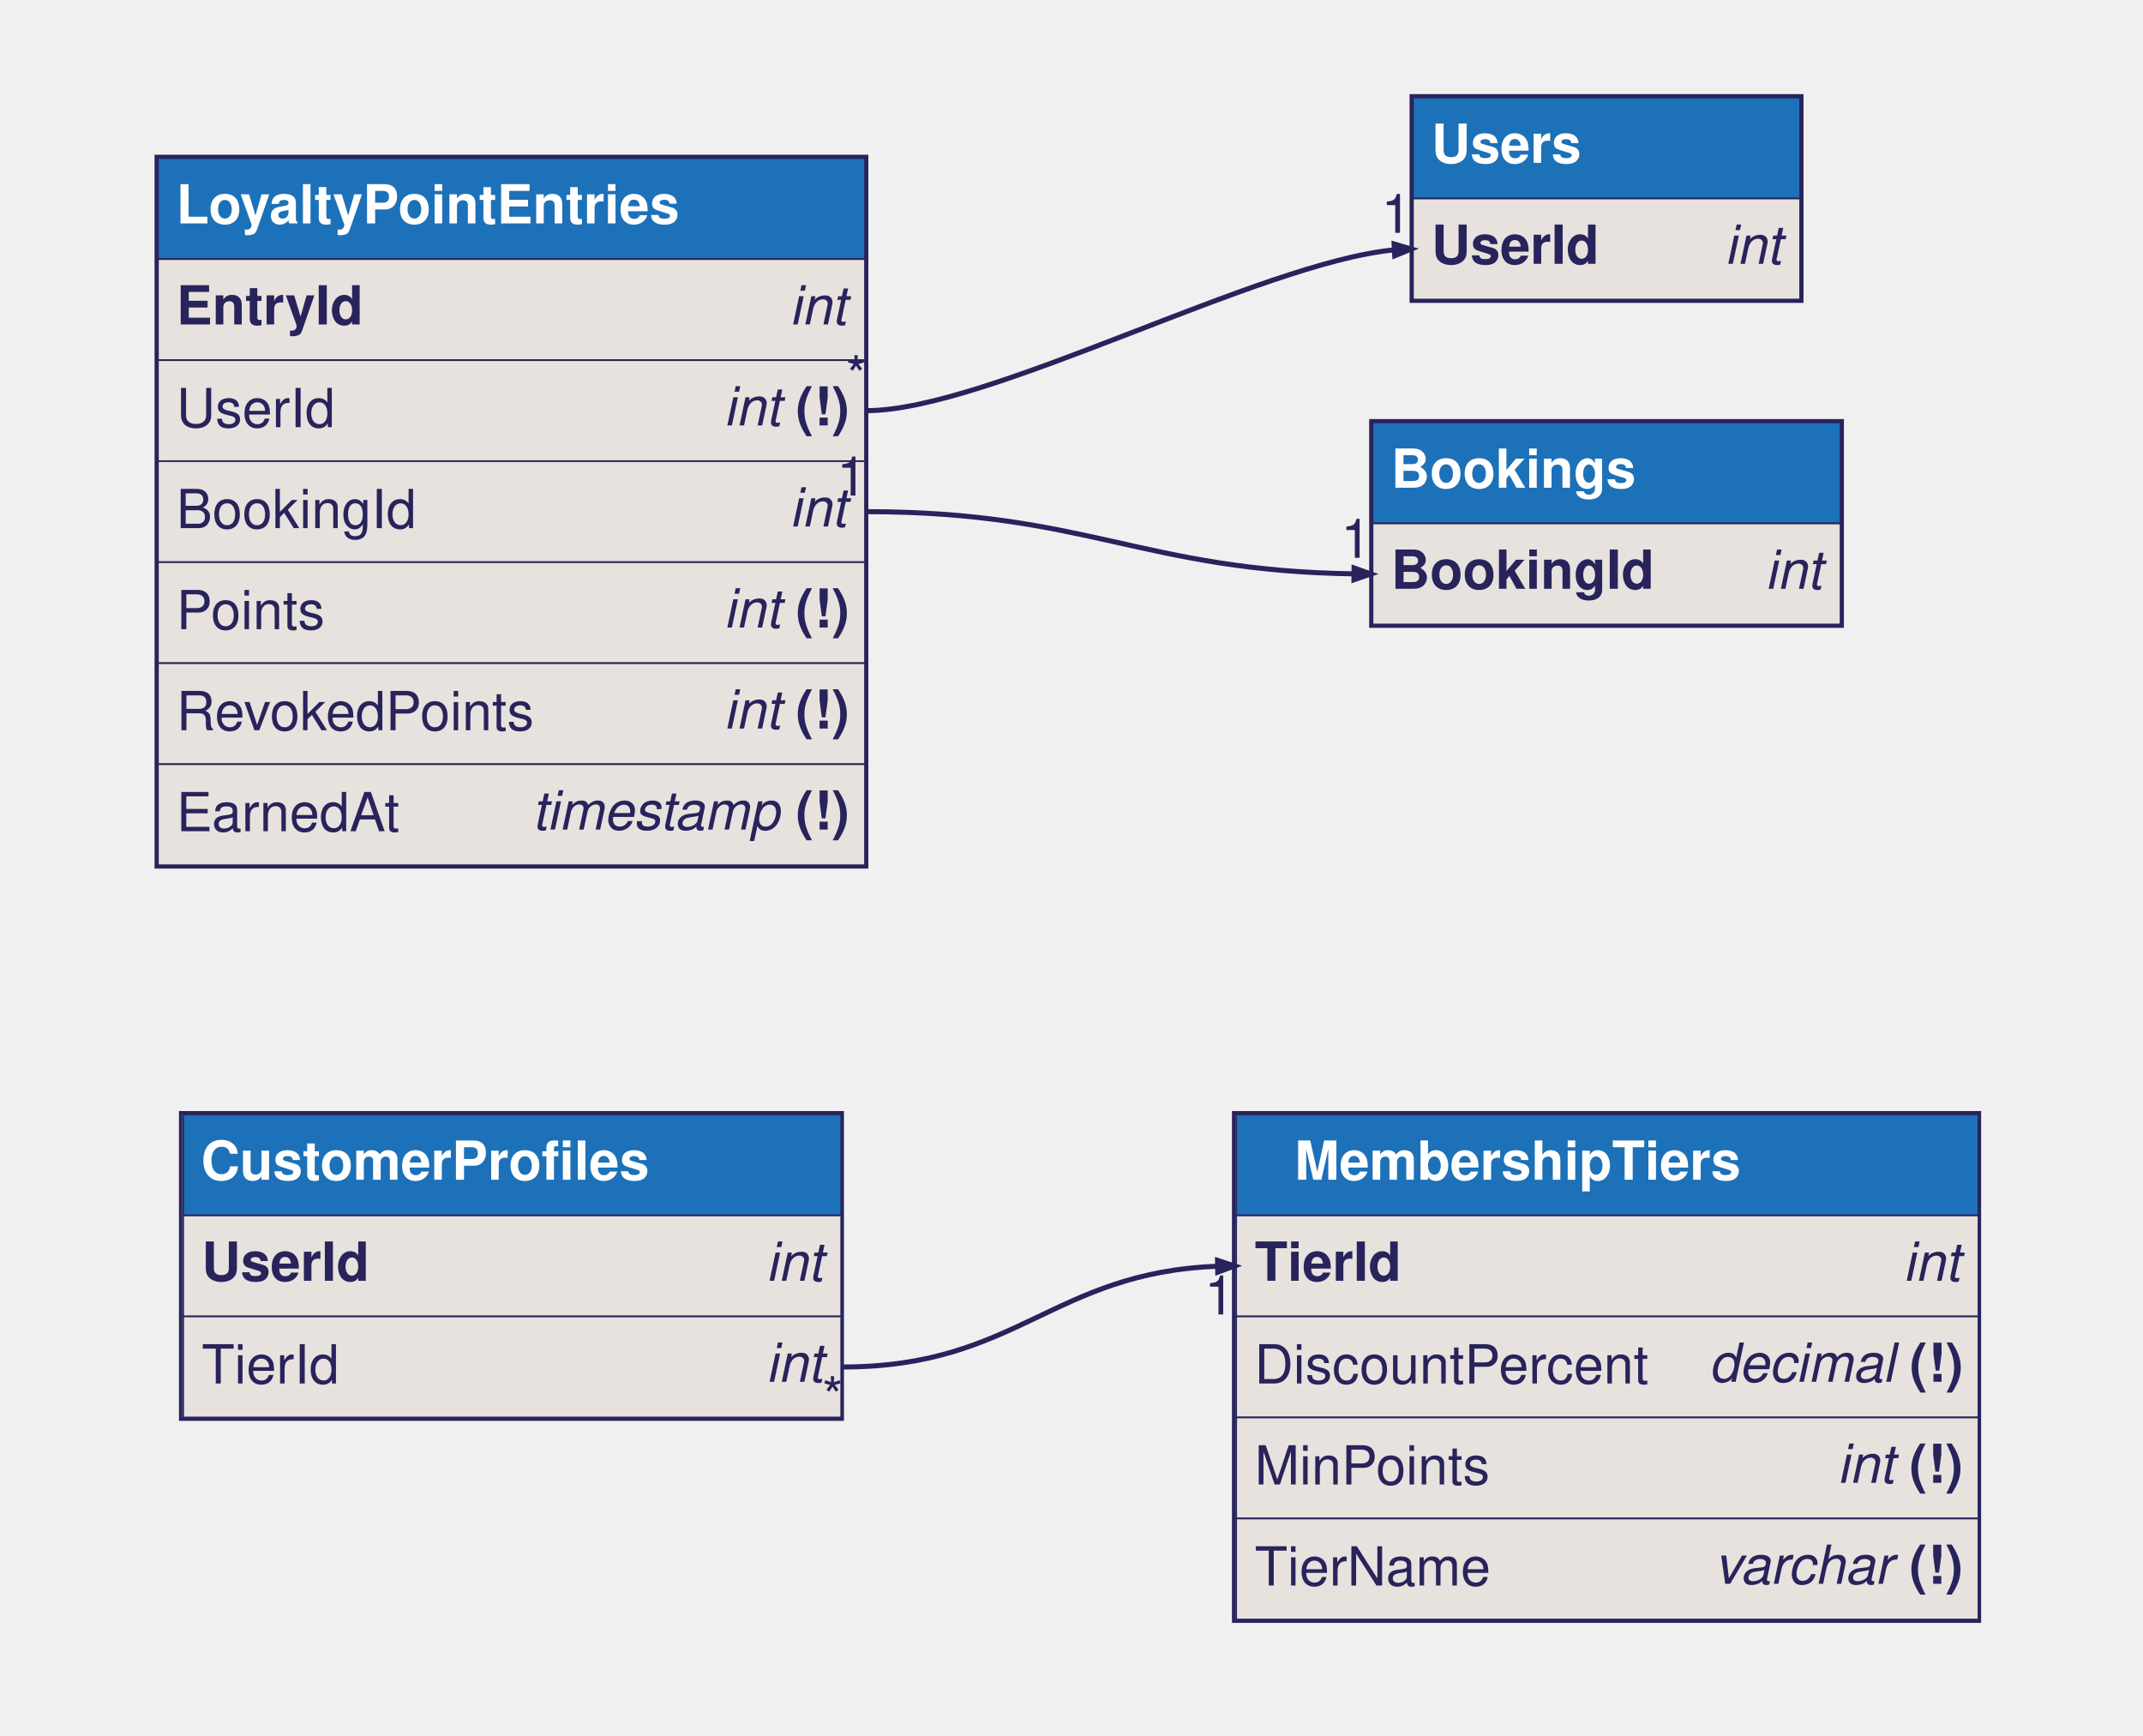
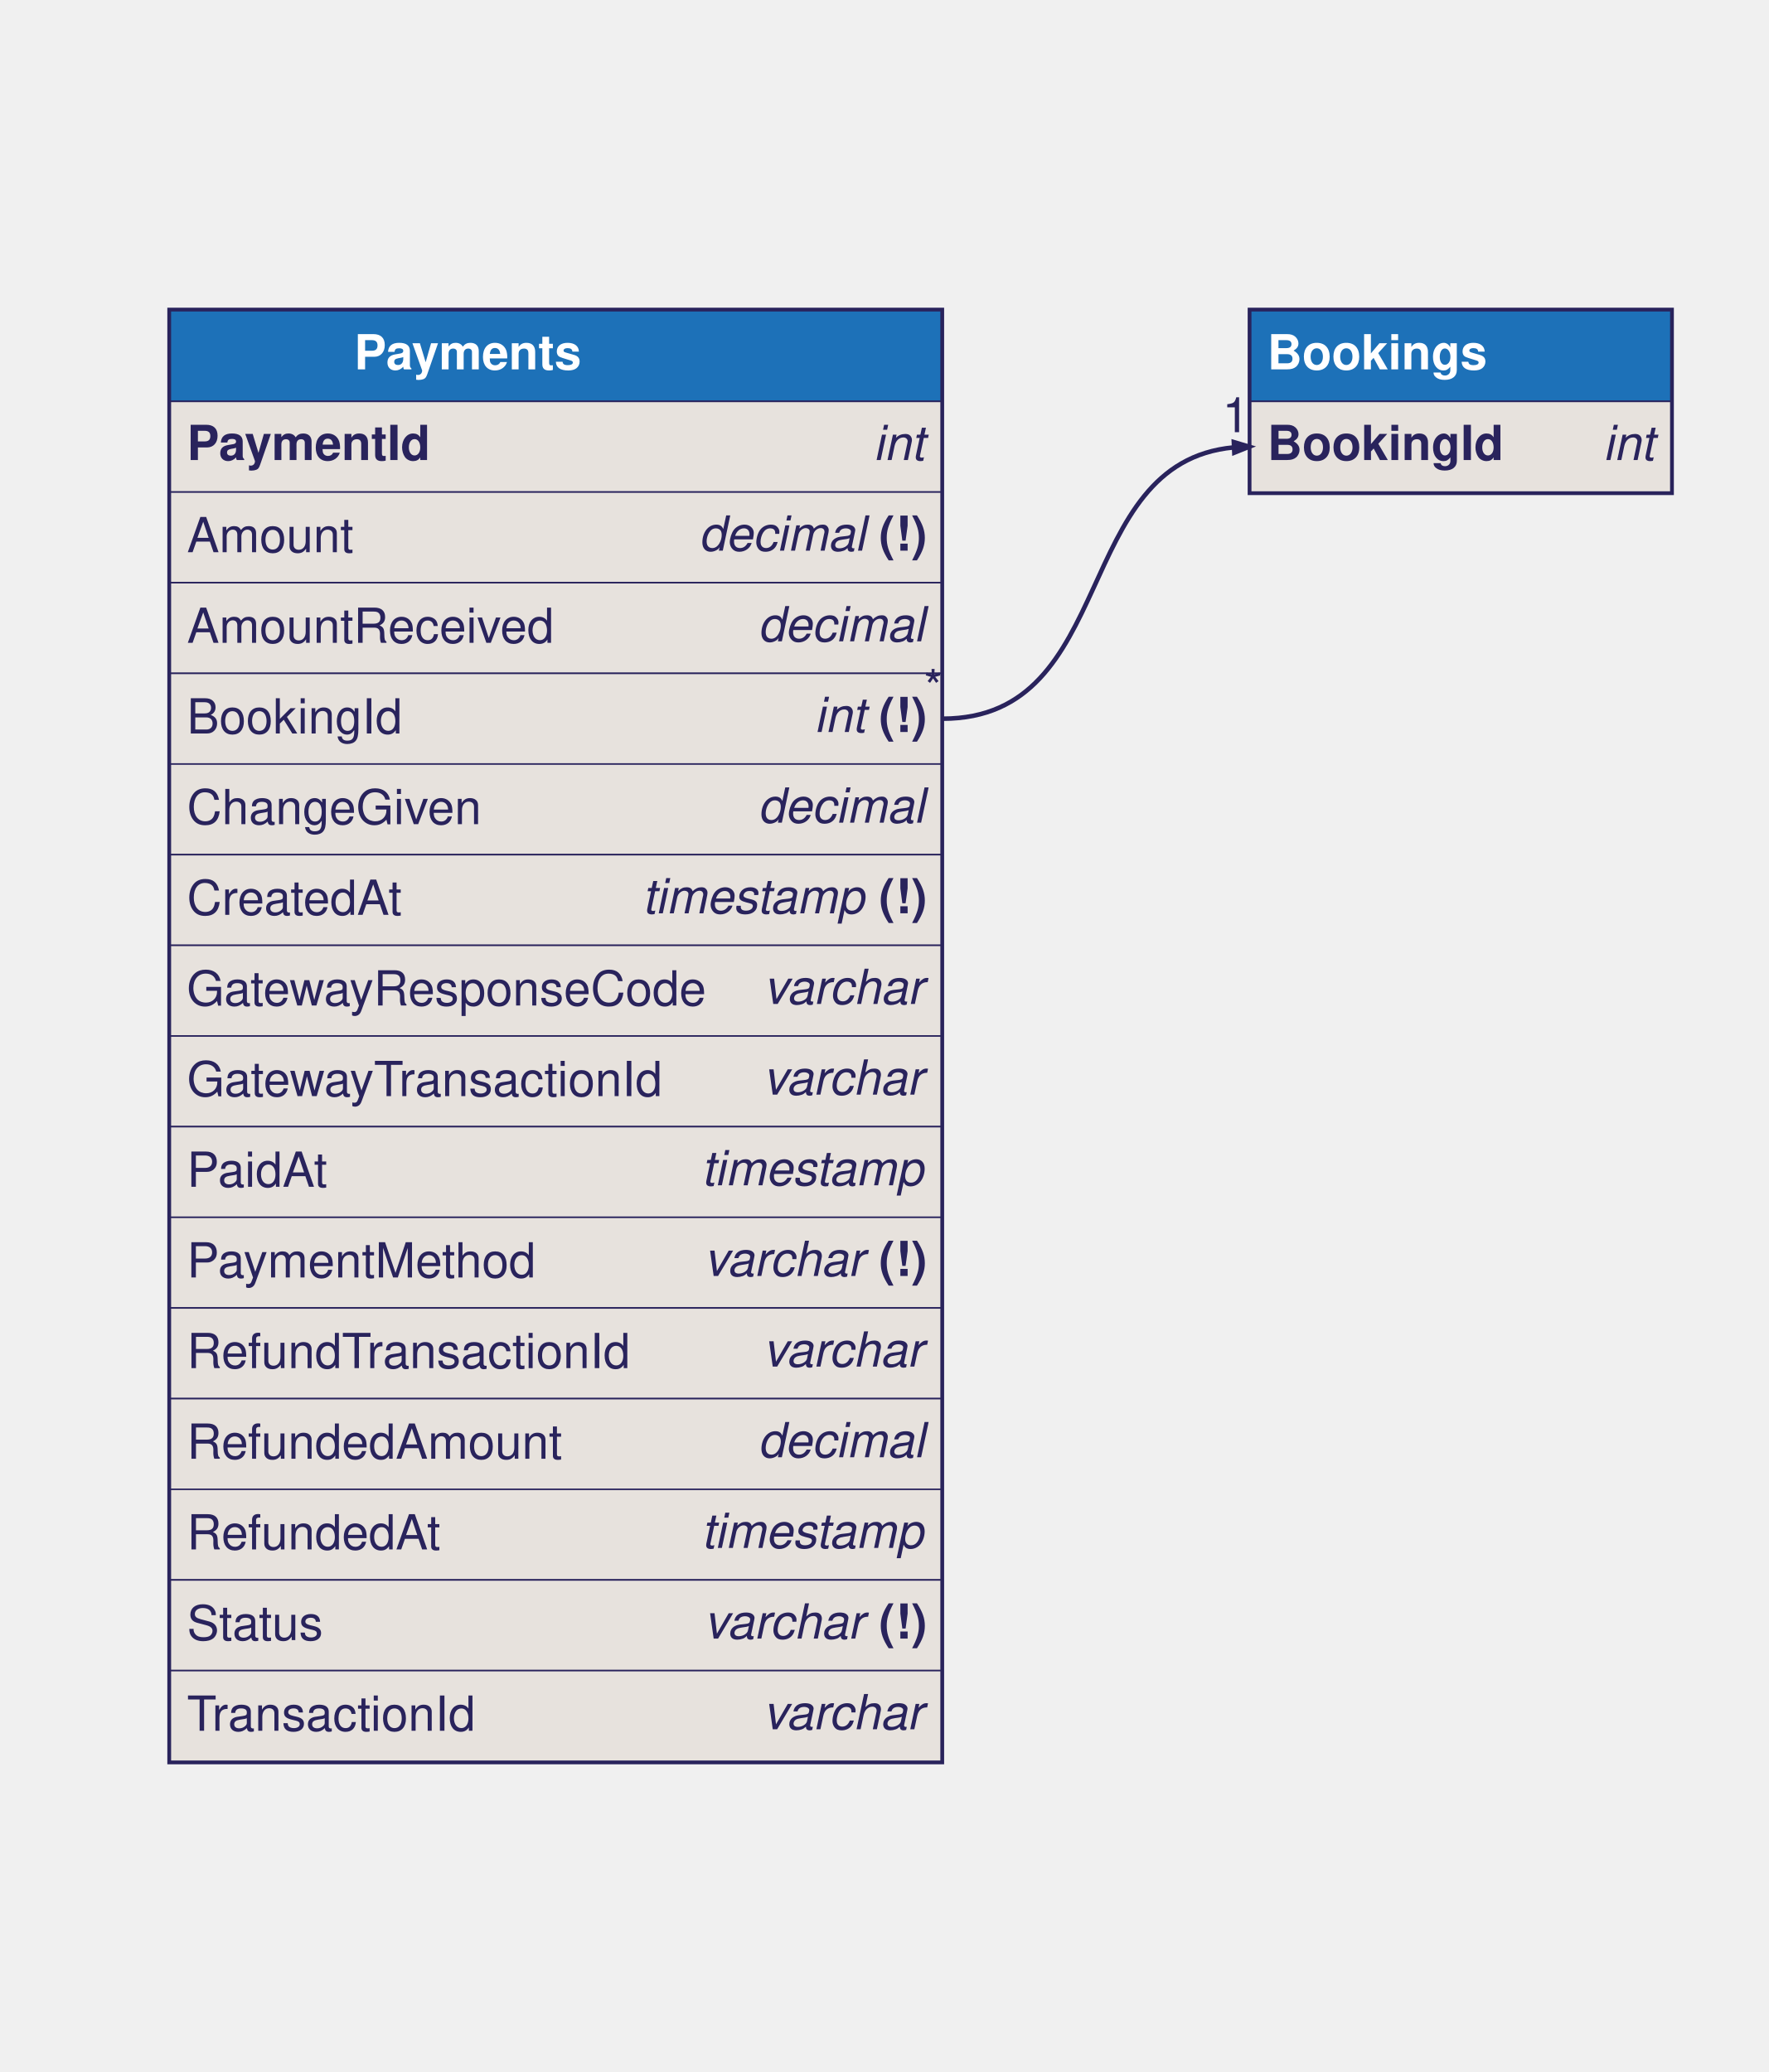
- <svg xmlns="http://www.w3.org/2000/svg" width="1273pt" height="1031pt" viewBox="0.00 0.00 1272.95 1030.77">
-   <g id="graph0" class="graph" transform="scale(1 1) rotate(0) translate(4 1026.77)">
-     <g id="MembershipTiers" class="node">
-       <ellipse fill="none" stroke="black" stroke-width="0" cx="950.29" cy="-214.96" rx="314.83" ry="214.92" />
-       <polygon fill="#1d71b8" stroke="transparent" points="730.29,-304.96 730.29,-364.96 1171.29,-364.96 1171.29,-304.96 730.29,-304.96" />
-       <polygon fill="none" stroke="#29235c" points="730.29,-304.96 730.29,-364.96 1171.29,-364.96 1171.29,-304.96 730.29,-304.96" />
-       <text text-anchor="start" x="764.99" y="-326.16" font-family="Helvetica,sans-Serif" font-weight="bold" font-size="32.00" fill="#ffffff">       MembershipTiers       </text>
-       <polygon fill="#e7e2dd" stroke="transparent" points="730.29,-244.96 730.29,-304.96 1171.29,-304.96 1171.29,-244.96 730.29,-244.96" />
-       <polygon fill="none" stroke="#29235c" points="730.29,-244.96 730.29,-304.96 1171.29,-304.96 1171.29,-244.96 730.29,-244.96" />
-       <text text-anchor="start" x="741.29" y="-266.16" font-family="Helvetica,sans-Serif" font-weight="bold" font-size="32.00" fill="#29235c">TierId</text>
-       <text text-anchor="start" x="823.06" y="-266.16" font-family="Helvetica,sans-Serif" font-size="32.00" fill="#29235c">    </text>
-       <text text-anchor="start" x="1126.51" y="-266.16" font-family="Helvetica,sans-Serif" font-style="italic" font-size="32.00" fill="#29235c">int</text>
-       <polygon fill="#e7e2dd" stroke="transparent" points="730.29,-184.96 730.29,-244.96 1171.29,-244.96 1171.29,-184.96 730.29,-184.96" />
-       <polygon fill="none" stroke="#29235c" points="730.29,-184.96 730.29,-244.96 1171.29,-244.96 1171.29,-184.96 730.29,-184.96" />
-       <text text-anchor="start" x="741.15" y="-205.16" font-family="Helvetica,sans-Serif" font-size="32.00" fill="#29235c">DiscountPercent    </text>
-       <text text-anchor="start" x="1011.13" y="-206.16" font-family="Helvetica,sans-Serif" font-style="italic" font-size="32.00" fill="#29235c">decimal</text>
-       <text text-anchor="start" x="1121.35" y="-206.16" font-family="Helvetica,sans-Serif" font-size="32.00" fill="#29235c"> </text>
-       <text text-anchor="start" x="1130.25" y="-206.16" font-family="Helvetica,sans-Serif" font-weight="bold" font-size="32.00" fill="#29235c">(!)</text>
-       <polygon fill="#e7e2dd" stroke="transparent" points="730.29,-124.96 730.29,-184.96 1171.29,-184.96 1171.29,-124.96 730.29,-124.96" />
-       <polygon fill="none" stroke="#29235c" points="730.29,-124.96 730.29,-184.96 1171.29,-184.96 1171.29,-124.96 730.29,-124.96" />
-       <text text-anchor="start" x="741.29" y="-145.16" font-family="Helvetica,sans-Serif" font-size="32.00" fill="#29235c">MinPoints    </text>
-       <text text-anchor="start" x="1087.42" y="-146.16" font-family="Helvetica,sans-Serif" font-style="italic" font-size="32.00" fill="#29235c">int</text>
-       <text text-anchor="start" x="1121.2" y="-146.16" font-family="Helvetica,sans-Serif" font-size="32.00" fill="#29235c"> </text>
-       <text text-anchor="start" x="1130.09" y="-146.16" font-family="Helvetica,sans-Serif" font-weight="bold" font-size="32.00" fill="#29235c">(!)</text>
-       <polygon fill="#e7e2dd" stroke="transparent" points="730.29,-64.96 730.29,-124.96 1171.29,-124.96 1171.29,-64.96 730.29,-64.96" />
-       <polygon fill="none" stroke="#29235c" points="730.29,-64.96 730.29,-124.96 1171.29,-124.96 1171.29,-64.96 730.29,-64.96" />
-       <text text-anchor="start" x="741.29" y="-85.16" font-family="Helvetica,sans-Serif" font-size="32.00" fill="#29235c">TierName    </text>
-       <text text-anchor="start" x="1014.53" y="-86.16" font-family="Helvetica,sans-Serif" font-style="italic" font-size="32.00" fill="#29235c">varchar</text>
-       <text text-anchor="start" x="1121.2" y="-86.16" font-family="Helvetica,sans-Serif" font-size="32.00" fill="#29235c"> </text>
-       <text text-anchor="start" x="1130.09" y="-86.16" font-family="Helvetica,sans-Serif" font-weight="bold" font-size="32.00" fill="#29235c">(!)</text>
-       <polygon fill="none" stroke="#29235c" stroke-width="2" points="728.79,-63.96 728.79,-365.96 1171.79,-365.96 1171.79,-63.96 728.79,-63.96" />
+ <svg xmlns="http://www.w3.org/2000/svg" width="1170pt" height="1371pt" viewBox="0.00 0.00 1169.71 1371.30">
+   <g id="graph0" class="graph" transform="scale(1 1) rotate(0) translate(4 1367.3)">
+     <g id="Payments" class="node">
+       <ellipse fill="none" stroke="black" stroke-width="0" cx="363.45" cy="-681.65" rx="363.41" ry="681.8" />
+       <polygon fill="#1d71b8" stroke="transparent" points="108.45,-1101.65 108.45,-1161.65 618.45,-1161.65 618.45,-1101.65 108.45,-1101.65" />
+       <polygon fill="none" stroke="#29235c" points="108.45,-1101.65 108.45,-1161.65 618.45,-1161.65 618.45,-1101.65 108.45,-1101.65" />
+       <text text-anchor="start" x="230.08" y="-1122.85" font-family="Helvetica,sans-Serif" font-weight="bold" font-size="32.00" fill="#ffffff">       Payments       </text>
+       <polygon fill="#e7e2dd" stroke="transparent" points="108.45,-1041.65 108.45,-1101.65 618.45,-1101.65 618.45,-1041.65 108.45,-1041.65" />
+       <polygon fill="none" stroke="#29235c" points="108.45,-1041.65 108.45,-1101.65 618.45,-1101.65 618.45,-1041.65 108.45,-1041.65" />
+       <text text-anchor="start" x="119.45" y="-1062.85" font-family="Helvetica,sans-Serif" font-weight="bold" font-size="32.00" fill="#29235c">PaymentId</text>
+       <text text-anchor="start" x="272.39" y="-1062.85" font-family="Helvetica,sans-Serif" font-size="32.00" fill="#29235c">    </text>
+       <text text-anchor="start" x="573.67" y="-1062.85" font-family="Helvetica,sans-Serif" font-style="italic" font-size="32.00" fill="#29235c">int</text>
+       <polygon fill="#e7e2dd" stroke="transparent" points="108.45,-981.65 108.45,-1041.65 618.45,-1041.65 618.45,-981.65 108.45,-981.65" />
+       <polygon fill="none" stroke="#29235c" points="108.45,-981.65 108.45,-1041.65 618.45,-1041.65 618.45,-981.65 108.45,-981.65" />
+       <text text-anchor="start" x="119.45" y="-1001.85" font-family="Helvetica,sans-Serif" font-size="32.00" fill="#29235c">Amount    </text>
+       <text text-anchor="start" x="458.14" y="-1002.85" font-family="Helvetica,sans-Serif" font-style="italic" font-size="32.00" fill="#29235c">decimal</text>
+       <text text-anchor="start" x="568.36" y="-1002.85" font-family="Helvetica,sans-Serif" font-size="32.00" fill="#29235c"> </text>
+       <text text-anchor="start" x="577.25" y="-1002.85" font-family="Helvetica,sans-Serif" font-weight="bold" font-size="32.00" fill="#29235c">(!)</text>
+       <polygon fill="#e7e2dd" stroke="transparent" points="108.45,-921.65 108.45,-981.65 618.45,-981.65 618.45,-921.65 108.45,-921.65" />
+       <polygon fill="none" stroke="#29235c" points="108.45,-921.65 108.45,-981.65 618.45,-981.65 618.45,-921.65 108.45,-921.65" />
+       <text text-anchor="start" x="119.45" y="-941.85" font-family="Helvetica,sans-Serif" font-size="32.00" fill="#29235c">AmountReceived    </text>
+       <text text-anchor="start" x="497.23" y="-942.85" font-family="Helvetica,sans-Serif" font-style="italic" font-size="32.00" fill="#29235c">decimal</text>
+       <polygon fill="#e7e2dd" stroke="transparent" points="108.45,-861.65 108.45,-921.65 618.45,-921.65 618.45,-861.65 108.45,-861.65" />
+       <polygon fill="none" stroke="#29235c" points="108.45,-861.65 108.45,-921.65 618.45,-921.65 618.45,-861.65 108.45,-861.65" />
+       <text text-anchor="start" x="119.45" y="-881.85" font-family="Helvetica,sans-Serif" font-size="32.00" fill="#29235c">BookingId    </text>
+       <text text-anchor="start" x="534.58" y="-882.85" font-family="Helvetica,sans-Serif" font-style="italic" font-size="32.00" fill="#29235c">int</text>
+       <text text-anchor="start" x="568.36" y="-882.85" font-family="Helvetica,sans-Serif" font-size="32.00" fill="#29235c"> </text>
+       <text text-anchor="start" x="577.25" y="-882.85" font-family="Helvetica,sans-Serif" font-weight="bold" font-size="32.00" fill="#29235c">(!)</text>
+       <polygon fill="#e7e2dd" stroke="transparent" points="108.45,-801.65 108.45,-861.65 618.45,-861.65 618.45,-801.65 108.45,-801.65" />
+       <polygon fill="none" stroke="#29235c" points="108.45,-801.65 108.45,-861.65 618.45,-861.65 618.45,-801.65 108.45,-801.65" />
+       <text text-anchor="start" x="119.45" y="-821.85" font-family="Helvetica,sans-Serif" font-size="32.00" fill="#29235c">ChangeGiven    </text>
+       <text text-anchor="start" x="497.23" y="-822.85" font-family="Helvetica,sans-Serif" font-style="italic" font-size="32.00" fill="#29235c">decimal</text>
+       <polygon fill="#e7e2dd" stroke="transparent" points="108.45,-741.65 108.45,-801.65 618.45,-801.65 618.45,-741.65 108.45,-741.65" />
+       <polygon fill="none" stroke="#29235c" points="108.45,-741.65 108.45,-801.65 618.45,-801.65 618.45,-741.65 108.45,-741.65" />
+       <text text-anchor="start" x="119.45" y="-761.85" font-family="Helvetica,sans-Serif" font-size="32.00" fill="#29235c">CreatedAt    </text>
+       <text text-anchor="start" x="420.8" y="-762.85" font-family="Helvetica,sans-Serif" font-style="italic" font-size="32.00" fill="#29235c">timestamp</text>
+       <text text-anchor="start" x="568.36" y="-762.85" font-family="Helvetica,sans-Serif" font-size="32.00" fill="#29235c"> </text>
+       <text text-anchor="start" x="577.25" y="-762.85" font-family="Helvetica,sans-Serif" font-weight="bold" font-size="32.00" fill="#29235c">(!)</text>
+       <polygon fill="#e7e2dd" stroke="transparent" points="108.45,-681.65 108.45,-741.65 618.45,-741.65 618.45,-681.65 108.45,-681.65" />
+       <polygon fill="none" stroke="#29235c" points="108.45,-681.65 108.45,-741.65 618.45,-741.65 618.45,-681.65 108.45,-681.65" />
+       <text text-anchor="start" x="119.28" y="-701.85" font-family="Helvetica,sans-Serif" font-size="32.00" fill="#29235c">GatewayResponseCode    </text>
+       <text text-anchor="start" x="501.12" y="-702.85" font-family="Helvetica,sans-Serif" font-style="italic" font-size="32.00" fill="#29235c">varchar</text>
+       <polygon fill="#e7e2dd" stroke="transparent" points="108.45,-621.65 108.45,-681.65 618.45,-681.65 618.45,-621.65 108.45,-621.65" />
+       <polygon fill="none" stroke="#29235c" points="108.45,-621.65 108.45,-681.65 618.45,-681.65 618.45,-621.65 108.45,-621.65" />
+       <text text-anchor="start" x="119.45" y="-641.85" font-family="Helvetica,sans-Serif" font-size="32.00" fill="#29235c">GatewayTransactionId    </text>
+       <text text-anchor="start" x="500.78" y="-642.85" font-family="Helvetica,sans-Serif" font-style="italic" font-size="32.00" fill="#29235c">varchar</text>
+       <polygon fill="#e7e2dd" stroke="transparent" points="108.45,-561.65 108.45,-621.65 618.45,-621.65 618.45,-561.65 108.45,-561.65" />
+       <polygon fill="none" stroke="#29235c" points="108.45,-561.65 108.45,-621.65 618.45,-621.65 618.45,-561.65 108.45,-561.65" />
+       <text text-anchor="start" x="119.45" y="-581.85" font-family="Helvetica,sans-Serif" font-size="32.00" fill="#29235c">PaidAt    </text>
+       <text text-anchor="start" x="459.89" y="-582.85" font-family="Helvetica,sans-Serif" font-style="italic" font-size="32.00" fill="#29235c">timestamp</text>
+       <polygon fill="#e7e2dd" stroke="transparent" points="108.45,-501.65 108.45,-561.65 618.45,-561.65 618.45,-501.65 108.45,-501.65" />
+       <polygon fill="none" stroke="#29235c" points="108.45,-501.65 108.45,-561.65 618.45,-561.65 618.45,-501.65 108.45,-501.65" />
+       <text text-anchor="start" x="119.45" y="-521.85" font-family="Helvetica,sans-Serif" font-size="32.00" fill="#29235c">PaymentMethod    </text>
+       <text text-anchor="start" x="461.69" y="-522.85" font-family="Helvetica,sans-Serif" font-style="italic" font-size="32.00" fill="#29235c">varchar</text>
+       <text text-anchor="start" x="568.36" y="-522.85" font-family="Helvetica,sans-Serif" font-size="32.00" fill="#29235c"> </text>
+       <text text-anchor="start" x="577.25" y="-522.85" font-family="Helvetica,sans-Serif" font-weight="bold" font-size="32.00" fill="#29235c">(!)</text>
+       <polygon fill="#e7e2dd" stroke="transparent" points="108.45,-441.65 108.45,-501.65 618.45,-501.65 618.45,-441.65 108.45,-441.65" />
+       <polygon fill="none" stroke="#29235c" points="108.45,-441.65 108.45,-501.65 618.45,-501.65 618.45,-441.65 108.45,-441.65" />
+       <text text-anchor="start" x="119.45" y="-461.85" font-family="Helvetica,sans-Serif" font-size="32.00" fill="#29235c">RefundTransactionId    </text>
+       <text text-anchor="start" x="500.78" y="-462.85" font-family="Helvetica,sans-Serif" font-style="italic" font-size="32.00" fill="#29235c">varchar</text>
+       <polygon fill="#e7e2dd" stroke="transparent" points="108.45,-381.65 108.45,-441.65 618.45,-441.65 618.45,-381.65 108.45,-381.65" />
+       <polygon fill="none" stroke="#29235c" points="108.45,-381.65 108.45,-441.65 618.45,-441.65 618.45,-381.65 108.45,-381.65" />
+       <text text-anchor="start" x="119.45" y="-401.85" font-family="Helvetica,sans-Serif" font-size="32.00" fill="#29235c">RefundedAmount    </text>
+       <text text-anchor="start" x="497.23" y="-402.85" font-family="Helvetica,sans-Serif" font-style="italic" font-size="32.00" fill="#29235c">decimal</text>
+       <polygon fill="#e7e2dd" stroke="transparent" points="108.45,-321.65 108.45,-381.65 618.45,-381.65 618.45,-321.65 108.45,-321.65" />
+       <polygon fill="none" stroke="#29235c" points="108.45,-321.65 108.45,-381.65 618.45,-381.65 618.45,-321.65 108.45,-321.65" />
+       <text text-anchor="start" x="119.45" y="-341.85" font-family="Helvetica,sans-Serif" font-size="32.00" fill="#29235c">RefundedAt    </text>
+       <text text-anchor="start" x="459.89" y="-342.85" font-family="Helvetica,sans-Serif" font-style="italic" font-size="32.00" fill="#29235c">timestamp</text>
+       <polygon fill="#e7e2dd" stroke="transparent" points="108.45,-261.65 108.45,-321.65 618.45,-321.65 618.45,-261.65 108.45,-261.65" />
+       <polygon fill="none" stroke="#29235c" points="108.45,-261.65 108.45,-321.65 618.45,-321.65 618.45,-261.65 108.45,-261.65" />
+       <text text-anchor="start" x="119.45" y="-281.85" font-family="Helvetica,sans-Serif" font-size="32.00" fill="#29235c">Status    </text>
+       <text text-anchor="start" x="461.69" y="-282.85" font-family="Helvetica,sans-Serif" font-style="italic" font-size="32.00" fill="#29235c">varchar</text>
+       <text text-anchor="start" x="568.36" y="-282.85" font-family="Helvetica,sans-Serif" font-size="32.00" fill="#29235c"> </text>
+       <text text-anchor="start" x="577.25" y="-282.85" font-family="Helvetica,sans-Serif" font-weight="bold" font-size="32.00" fill="#29235c">(!)</text>
+       <polygon fill="#e7e2dd" stroke="transparent" points="108.45,-201.65 108.45,-261.65 618.45,-261.65 618.45,-201.65 108.45,-201.65" />
+       <polygon fill="none" stroke="#29235c" points="108.45,-201.65 108.45,-261.65 618.45,-261.65 618.45,-201.65 108.45,-201.65" />
+       <text text-anchor="start" x="119.45" y="-221.85" font-family="Helvetica,sans-Serif" font-size="32.00" fill="#29235c">TransactionId    </text>
+       <text text-anchor="start" x="500.78" y="-222.85" font-family="Helvetica,sans-Serif" font-style="italic" font-size="32.00" fill="#29235c">varchar</text>
+       <polygon fill="none" stroke="#29235c" stroke-width="2" points="107.45,-200.65 107.45,-1162.65 619.45,-1162.65 619.45,-200.65 107.45,-200.65" />
    </g>
-     <g id="LoyaltyPointEntries" class="node">
-       <ellipse fill="none" stroke="black" stroke-width="0" cx="299.81" cy="-722.96" rx="299.63" ry="299.63" />
-       <polygon fill="#1d71b8" stroke="transparent" points="89.81,-872.96 89.81,-932.96 509.81,-932.96 509.81,-872.96 89.81,-872.96" />
-       <polygon fill="none" stroke="#29235c" points="89.81,-872.96 89.81,-932.96 509.81,-932.96 509.81,-872.96 89.81,-872.96" />
-       <text text-anchor="start" x="100.65" y="-894.16" font-family="Helvetica,sans-Serif" font-weight="bold" font-size="32.00" fill="#ffffff">       LoyaltyPointEntries       </text>
-       <polygon fill="#e7e2dd" stroke="transparent" points="89.81,-812.96 89.81,-872.96 509.81,-872.96 509.81,-812.96 89.81,-812.96" />
-       <polygon fill="none" stroke="#29235c" points="89.81,-812.96 89.81,-872.96 509.81,-872.96 509.81,-812.96 89.81,-812.96" />
-       <text text-anchor="start" x="100.81" y="-834.16" font-family="Helvetica,sans-Serif" font-weight="bold" font-size="32.00" fill="#29235c">EntryId</text>
-       <text text-anchor="start" x="202.17" y="-834.16" font-family="Helvetica,sans-Serif" font-size="32.00" fill="#29235c">    </text>
-       <text text-anchor="start" x="465.03" y="-834.16" font-family="Helvetica,sans-Serif" font-style="italic" font-size="32.00" fill="#29235c">int</text>
-       <polygon fill="#e7e2dd" stroke="transparent" points="89.81,-752.96 89.81,-812.96 509.81,-812.96 509.81,-752.96 89.81,-752.96" />
-       <polygon fill="none" stroke="#29235c" points="89.81,-752.96 89.81,-812.96 509.81,-812.96 509.81,-752.96 89.81,-752.96" />
-       <text text-anchor="start" x="100.81" y="-773.16" font-family="Helvetica,sans-Serif" font-size="32.00" fill="#29235c">UserId    </text>
-       <text text-anchor="start" x="425.94" y="-774.16" font-family="Helvetica,sans-Serif" font-style="italic" font-size="32.00" fill="#29235c">int</text>
-       <text text-anchor="start" x="459.72" y="-774.16" font-family="Helvetica,sans-Serif" font-size="32.00" fill="#29235c"> </text>
-       <text text-anchor="start" x="468.61" y="-774.16" font-family="Helvetica,sans-Serif" font-weight="bold" font-size="32.00" fill="#29235c">(!)</text>
-       <polygon fill="#e7e2dd" stroke="transparent" points="89.81,-692.96 89.81,-752.96 509.81,-752.96 509.81,-692.96 89.81,-692.96" />
-       <polygon fill="none" stroke="#29235c" points="89.81,-692.96 89.81,-752.96 509.81,-752.96 509.81,-692.96 89.81,-692.96" />
-       <text text-anchor="start" x="100.81" y="-713.16" font-family="Helvetica,sans-Serif" font-size="32.00" fill="#29235c">BookingId    </text>
-       <text text-anchor="start" x="465.03" y="-714.16" font-family="Helvetica,sans-Serif" font-style="italic" font-size="32.00" fill="#29235c">int</text>
-       <polygon fill="#e7e2dd" stroke="transparent" points="89.81,-632.96 89.81,-692.96 509.81,-692.96 509.81,-632.96 89.81,-632.96" />
-       <polygon fill="none" stroke="#29235c" points="89.81,-632.96 89.81,-692.96 509.81,-692.96 509.81,-632.96 89.81,-632.96" />
-       <text text-anchor="start" x="100.81" y="-653.16" font-family="Helvetica,sans-Serif" font-size="32.00" fill="#29235c">Points    </text>
-       <text text-anchor="start" x="425.94" y="-654.16" font-family="Helvetica,sans-Serif" font-style="italic" font-size="32.00" fill="#29235c">int</text>
-       <text text-anchor="start" x="459.72" y="-654.16" font-family="Helvetica,sans-Serif" font-size="32.00" fill="#29235c"> </text>
-       <text text-anchor="start" x="468.61" y="-654.16" font-family="Helvetica,sans-Serif" font-weight="bold" font-size="32.00" fill="#29235c">(!)</text>
-       <polygon fill="#e7e2dd" stroke="transparent" points="89.81,-572.96 89.81,-632.96 509.81,-632.96 509.81,-572.96 89.81,-572.96" />
-       <polygon fill="none" stroke="#29235c" points="89.81,-572.96 89.81,-632.96 509.81,-632.96 509.81,-572.96 89.81,-572.96" />
-       <text text-anchor="start" x="100.81" y="-593.16" font-family="Helvetica,sans-Serif" font-size="32.00" fill="#29235c">RevokedPoints    </text>
-       <text text-anchor="start" x="425.94" y="-594.16" font-family="Helvetica,sans-Serif" font-style="italic" font-size="32.00" fill="#29235c">int</text>
-       <text text-anchor="start" x="459.72" y="-594.16" font-family="Helvetica,sans-Serif" font-size="32.00" fill="#29235c"> </text>
-       <text text-anchor="start" x="468.61" y="-594.16" font-family="Helvetica,sans-Serif" font-weight="bold" font-size="32.00" fill="#29235c">(!)</text>
-       <polygon fill="#e7e2dd" stroke="transparent" points="89.81,-512.96 89.81,-572.96 509.81,-572.96 509.81,-512.96 89.81,-512.96" />
-       <polygon fill="none" stroke="#29235c" points="89.81,-512.96 89.81,-572.96 509.81,-572.96 509.81,-512.96 89.81,-512.96" />
-       <text text-anchor="start" x="100.81" y="-533.16" font-family="Helvetica,sans-Serif" font-size="32.00" fill="#29235c">EarnedAt    </text>
-       <text text-anchor="start" x="312.16" y="-534.16" font-family="Helvetica,sans-Serif" font-style="italic" font-size="32.00" fill="#29235c">timestamp</text>
-       <text text-anchor="start" x="459.72" y="-534.16" font-family="Helvetica,sans-Serif" font-size="32.00" fill="#29235c"> </text>
-       <text text-anchor="start" x="468.61" y="-534.16" font-family="Helvetica,sans-Serif" font-weight="bold" font-size="32.00" fill="#29235c">(!)</text>
-       <polygon fill="none" stroke="#29235c" stroke-width="2" points="88.81,-511.96 88.81,-933.96 510.81,-933.96 510.81,-511.96 88.81,-511.96" />
-     </g>
-     <g id="Users" class="node">
-       <ellipse fill="none" stroke="black" stroke-width="0" cx="950.29" cy="-908.96" rx="165.43" ry="87.86" />
-       <polygon fill="#1d71b8" stroke="transparent" points="835.29,-908.96 835.29,-968.96 1065.29,-968.96 1065.29,-908.96 835.29,-908.96" />
-       <polygon fill="none" stroke="#29235c" points="835.29,-908.96 835.29,-968.96 1065.29,-968.96 1065.29,-908.96 835.29,-908.96" />
-       <text text-anchor="start" x="846.27" y="-930.16" font-family="Helvetica,sans-Serif" font-weight="bold" font-size="32.00" fill="#ffffff">       Users       </text>
-       <polygon fill="#e7e2dd" stroke="transparent" points="835.29,-848.96 835.29,-908.96 1065.29,-908.96 1065.29,-848.96 835.29,-848.96" />
-       <polygon fill="none" stroke="#29235c" points="835.29,-848.96 835.29,-908.96 1065.29,-908.96 1065.29,-848.96 835.29,-848.96" />
-       <text text-anchor="start" x="846.29" y="-870.16" font-family="Helvetica,sans-Serif" font-weight="bold" font-size="32.00" fill="#29235c">UserId</text>
-       <text text-anchor="start" x="940.51" y="-870.16" font-family="Helvetica,sans-Serif" font-size="32.00" fill="#29235c">    </text>
-       <text text-anchor="start" x="1020.51" y="-870.16" font-family="Helvetica,sans-Serif" font-style="italic" font-size="32.00" fill="#29235c">int</text>
-       <polygon fill="none" stroke="#29235c" stroke-width="2" points="834.29,-847.96 834.29,-969.96 1066.29,-969.96 1066.29,-847.96 834.29,-847.96" />
+     <g id="Bookings" class="node">
+       <ellipse fill="none" stroke="black" stroke-width="0" cx="962.31" cy="-1101.65" rx="199.31" ry="87.86" />
+       <polygon fill="#1d71b8" stroke="transparent" points="823.31,-1101.65 823.31,-1161.65 1101.31,-1161.65 1101.31,-1101.65 823.31,-1101.65" />
+       <polygon fill="none" stroke="#29235c" points="823.31,-1101.65 823.31,-1161.65 1101.31,-1161.65 1101.31,-1101.65 823.31,-1101.65" />
+       <text text-anchor="start" x="834.26" y="-1122.85" font-family="Helvetica,sans-Serif" font-weight="bold" font-size="32.00" fill="#ffffff">       Bookings       </text>
+       <polygon fill="#e7e2dd" stroke="transparent" points="823.31,-1041.65 823.31,-1101.65 1101.31,-1101.65 1101.31,-1041.65 823.31,-1041.65" />
+       <polygon fill="none" stroke="#29235c" points="823.31,-1041.65 823.31,-1101.65 1101.31,-1101.65 1101.31,-1041.65 823.31,-1041.65" />
+       <text text-anchor="start" x="834.31" y="-1062.85" font-family="Helvetica,sans-Serif" font-weight="bold" font-size="32.00" fill="#29235c">BookingId</text>
+       <text text-anchor="start" x="976.59" y="-1062.85" font-family="Helvetica,sans-Serif" font-size="32.00" fill="#29235c">    </text>
+       <text text-anchor="start" x="1056.53" y="-1062.85" font-family="Helvetica,sans-Serif" font-style="italic" font-size="32.00" fill="#29235c">int</text>
+       <polygon fill="none" stroke="#29235c" stroke-width="2" points="822.31,-1040.65 822.31,-1162.65 1102.31,-1162.65 1102.31,-1040.65 822.31,-1040.65" />
    </g>
    <g id="edge2" class="edge">
-       <path fill="none" stroke="#29235c" stroke-width="3" d="M510.81,-782.96C582.57,-782.96 744.58,-870.89 824.09,-878.44" />
-       <polygon fill="#29235c" stroke="#29235c" stroke-width="3" points="824.12,-881.95 834.29,-878.96 824.48,-874.96 824.12,-881.95" />
-       <text text-anchor="middle" x="825.39" y="-888.56" font-family="Helvetica,sans-Serif" font-size="32.00" fill="#29235c">1</text>
-       <text text-anchor="middle" x="504.59" y="-792.56" font-family="Helvetica,sans-Serif" font-size="32.00" fill="#29235c">*</text>
-     </g>
-     <g id="Bookings" class="node">
-       <ellipse fill="none" stroke="black" stroke-width="0" cx="950.29" cy="-715.96" rx="199.31" ry="87.86" />
-       <polygon fill="#1d71b8" stroke="transparent" points="811.29,-715.96 811.29,-775.96 1089.29,-775.96 1089.29,-715.96 811.29,-715.96" />
-       <polygon fill="none" stroke="#29235c" points="811.29,-715.96 811.29,-775.96 1089.29,-775.96 1089.29,-715.96 811.29,-715.96" />
-       <text text-anchor="start" x="822.24" y="-737.16" font-family="Helvetica,sans-Serif" font-weight="bold" font-size="32.00" fill="#ffffff">       Bookings       </text>
-       <polygon fill="#e7e2dd" stroke="transparent" points="811.29,-655.96 811.29,-715.96 1089.29,-715.96 1089.29,-655.96 811.29,-655.96" />
-       <polygon fill="none" stroke="#29235c" points="811.29,-655.96 811.29,-715.96 1089.29,-715.96 1089.29,-655.96 811.29,-655.96" />
-       <text text-anchor="start" x="822.29" y="-677.16" font-family="Helvetica,sans-Serif" font-weight="bold" font-size="32.00" fill="#29235c">BookingId</text>
-       <text text-anchor="start" x="964.57" y="-677.16" font-family="Helvetica,sans-Serif" font-size="32.00" fill="#29235c">    </text>
-       <text text-anchor="start" x="1044.51" y="-677.16" font-family="Helvetica,sans-Serif" font-style="italic" font-size="32.00" fill="#29235c">int</text>
-       <polygon fill="none" stroke="#29235c" stroke-width="2" points="810.29,-654.96 810.29,-776.96 1090.29,-776.96 1090.29,-654.96 810.29,-654.96" />
-     </g>
-     <g id="edge4" class="edge">
-       <path fill="none" stroke="#29235c" stroke-width="3" d="M510.81,-722.96C641.52,-722.96 674.52,-687.82 800.27,-686.03" />
-       <polygon fill="#29235c" stroke="#29235c" stroke-width="3" points="800.31,-689.53 810.29,-685.96 800.26,-682.53 800.31,-689.53" />
-       <text text-anchor="middle" x="801.39" y="-695.56" font-family="Helvetica,sans-Serif" font-size="32.00" fill="#29235c">1</text>
-       <text text-anchor="middle" x="501.92" y="-732.56" font-family="Helvetica,sans-Serif" font-size="32.00" fill="#29235c">1</text>
-     </g>
-     <g id="CustomerProfiles" class="node">
-       <ellipse fill="none" stroke="black" stroke-width="0" cx="299.81" cy="-274.96" rx="279.11" ry="130.22" />
-       <polygon fill="#1d71b8" stroke="transparent" points="104.81,-304.96 104.81,-364.96 495.81,-364.96 495.81,-304.96 104.81,-304.96" />
-       <polygon fill="none" stroke="#29235c" points="104.81,-304.96 104.81,-364.96 495.81,-364.96 495.81,-304.96 104.81,-304.96" />
-       <text text-anchor="start" x="115.4" y="-326.16" font-family="Helvetica,sans-Serif" font-weight="bold" font-size="32.00" fill="#ffffff">       CustomerProfiles       </text>
-       <polygon fill="#e7e2dd" stroke="transparent" points="104.81,-244.96 104.81,-304.96 495.81,-304.96 495.81,-244.96 104.81,-244.96" />
-       <polygon fill="none" stroke="#29235c" points="104.81,-244.96 104.81,-304.96 495.81,-304.96 495.81,-244.96 104.81,-244.96" />
-       <text text-anchor="start" x="115.81" y="-266.16" font-family="Helvetica,sans-Serif" font-weight="bold" font-size="32.00" fill="#29235c">UserId</text>
-       <text text-anchor="start" x="210.04" y="-266.16" font-family="Helvetica,sans-Serif" font-size="32.00" fill="#29235c">    </text>
-       <text text-anchor="start" x="451.03" y="-266.16" font-family="Helvetica,sans-Serif" font-style="italic" font-size="32.00" fill="#29235c">int</text>
-       <polygon fill="#e7e2dd" stroke="transparent" points="104.81,-184.96 104.81,-244.96 495.81,-244.96 495.81,-184.96 104.81,-184.96" />
-       <polygon fill="none" stroke="#29235c" points="104.81,-184.96 104.81,-244.96 495.81,-244.96 495.81,-184.96 104.81,-184.96" />
-       <text text-anchor="start" x="115.81" y="-205.16" font-family="Helvetica,sans-Serif" font-size="32.00" fill="#29235c">TierId    </text>
-       <text text-anchor="start" x="451.03" y="-206.16" font-family="Helvetica,sans-Serif" font-style="italic" font-size="32.00" fill="#29235c">int</text>
-       <polygon fill="none" stroke="#29235c" stroke-width="2" points="103.31,-183.96 103.31,-365.96 496.31,-365.96 496.31,-183.96 103.31,-183.96" />
-     </g>
-     <g id="edge6" class="edge">
-       <path fill="none" stroke="#29235c" stroke-width="3" d="M496.81,-214.96C600.08,-214.96 621.26,-271.16 719.24,-274.78" />
-       <polygon fill="#29235c" stroke="#29235c" stroke-width="3" points="719.23,-278.28 729.29,-274.96 719.35,-271.28 719.23,-278.28" />
-       <text text-anchor="middle" x="720.39" y="-246.16" font-family="Helvetica,sans-Serif" font-size="32.00" fill="#29235c">1</text>
-       <text text-anchor="middle" x="490.59" y="-186.16" font-family="Helvetica,sans-Serif" font-size="32.00" fill="#29235c">*</text>
+       <path fill="none" stroke="#29235c" stroke-width="3" d="M619.45,-891.65C736.46,-891.65 703.88,-1061.26 812.12,-1071.2" />
+       <polygon fill="#29235c" stroke="#29235c" stroke-width="3" points="812.16,-1074.7 822.31,-1071.65 812.48,-1067.71 812.16,-1074.7" />
+       <text text-anchor="middle" x="813.42" y="-1081.25" font-family="Helvetica,sans-Serif" font-size="32.00" fill="#29235c">1</text>
+       <text text-anchor="middle" x="613.23" y="-901.25" font-family="Helvetica,sans-Serif" font-size="32.00" fill="#29235c">*</text>
    </g>
  </g>
</svg>
